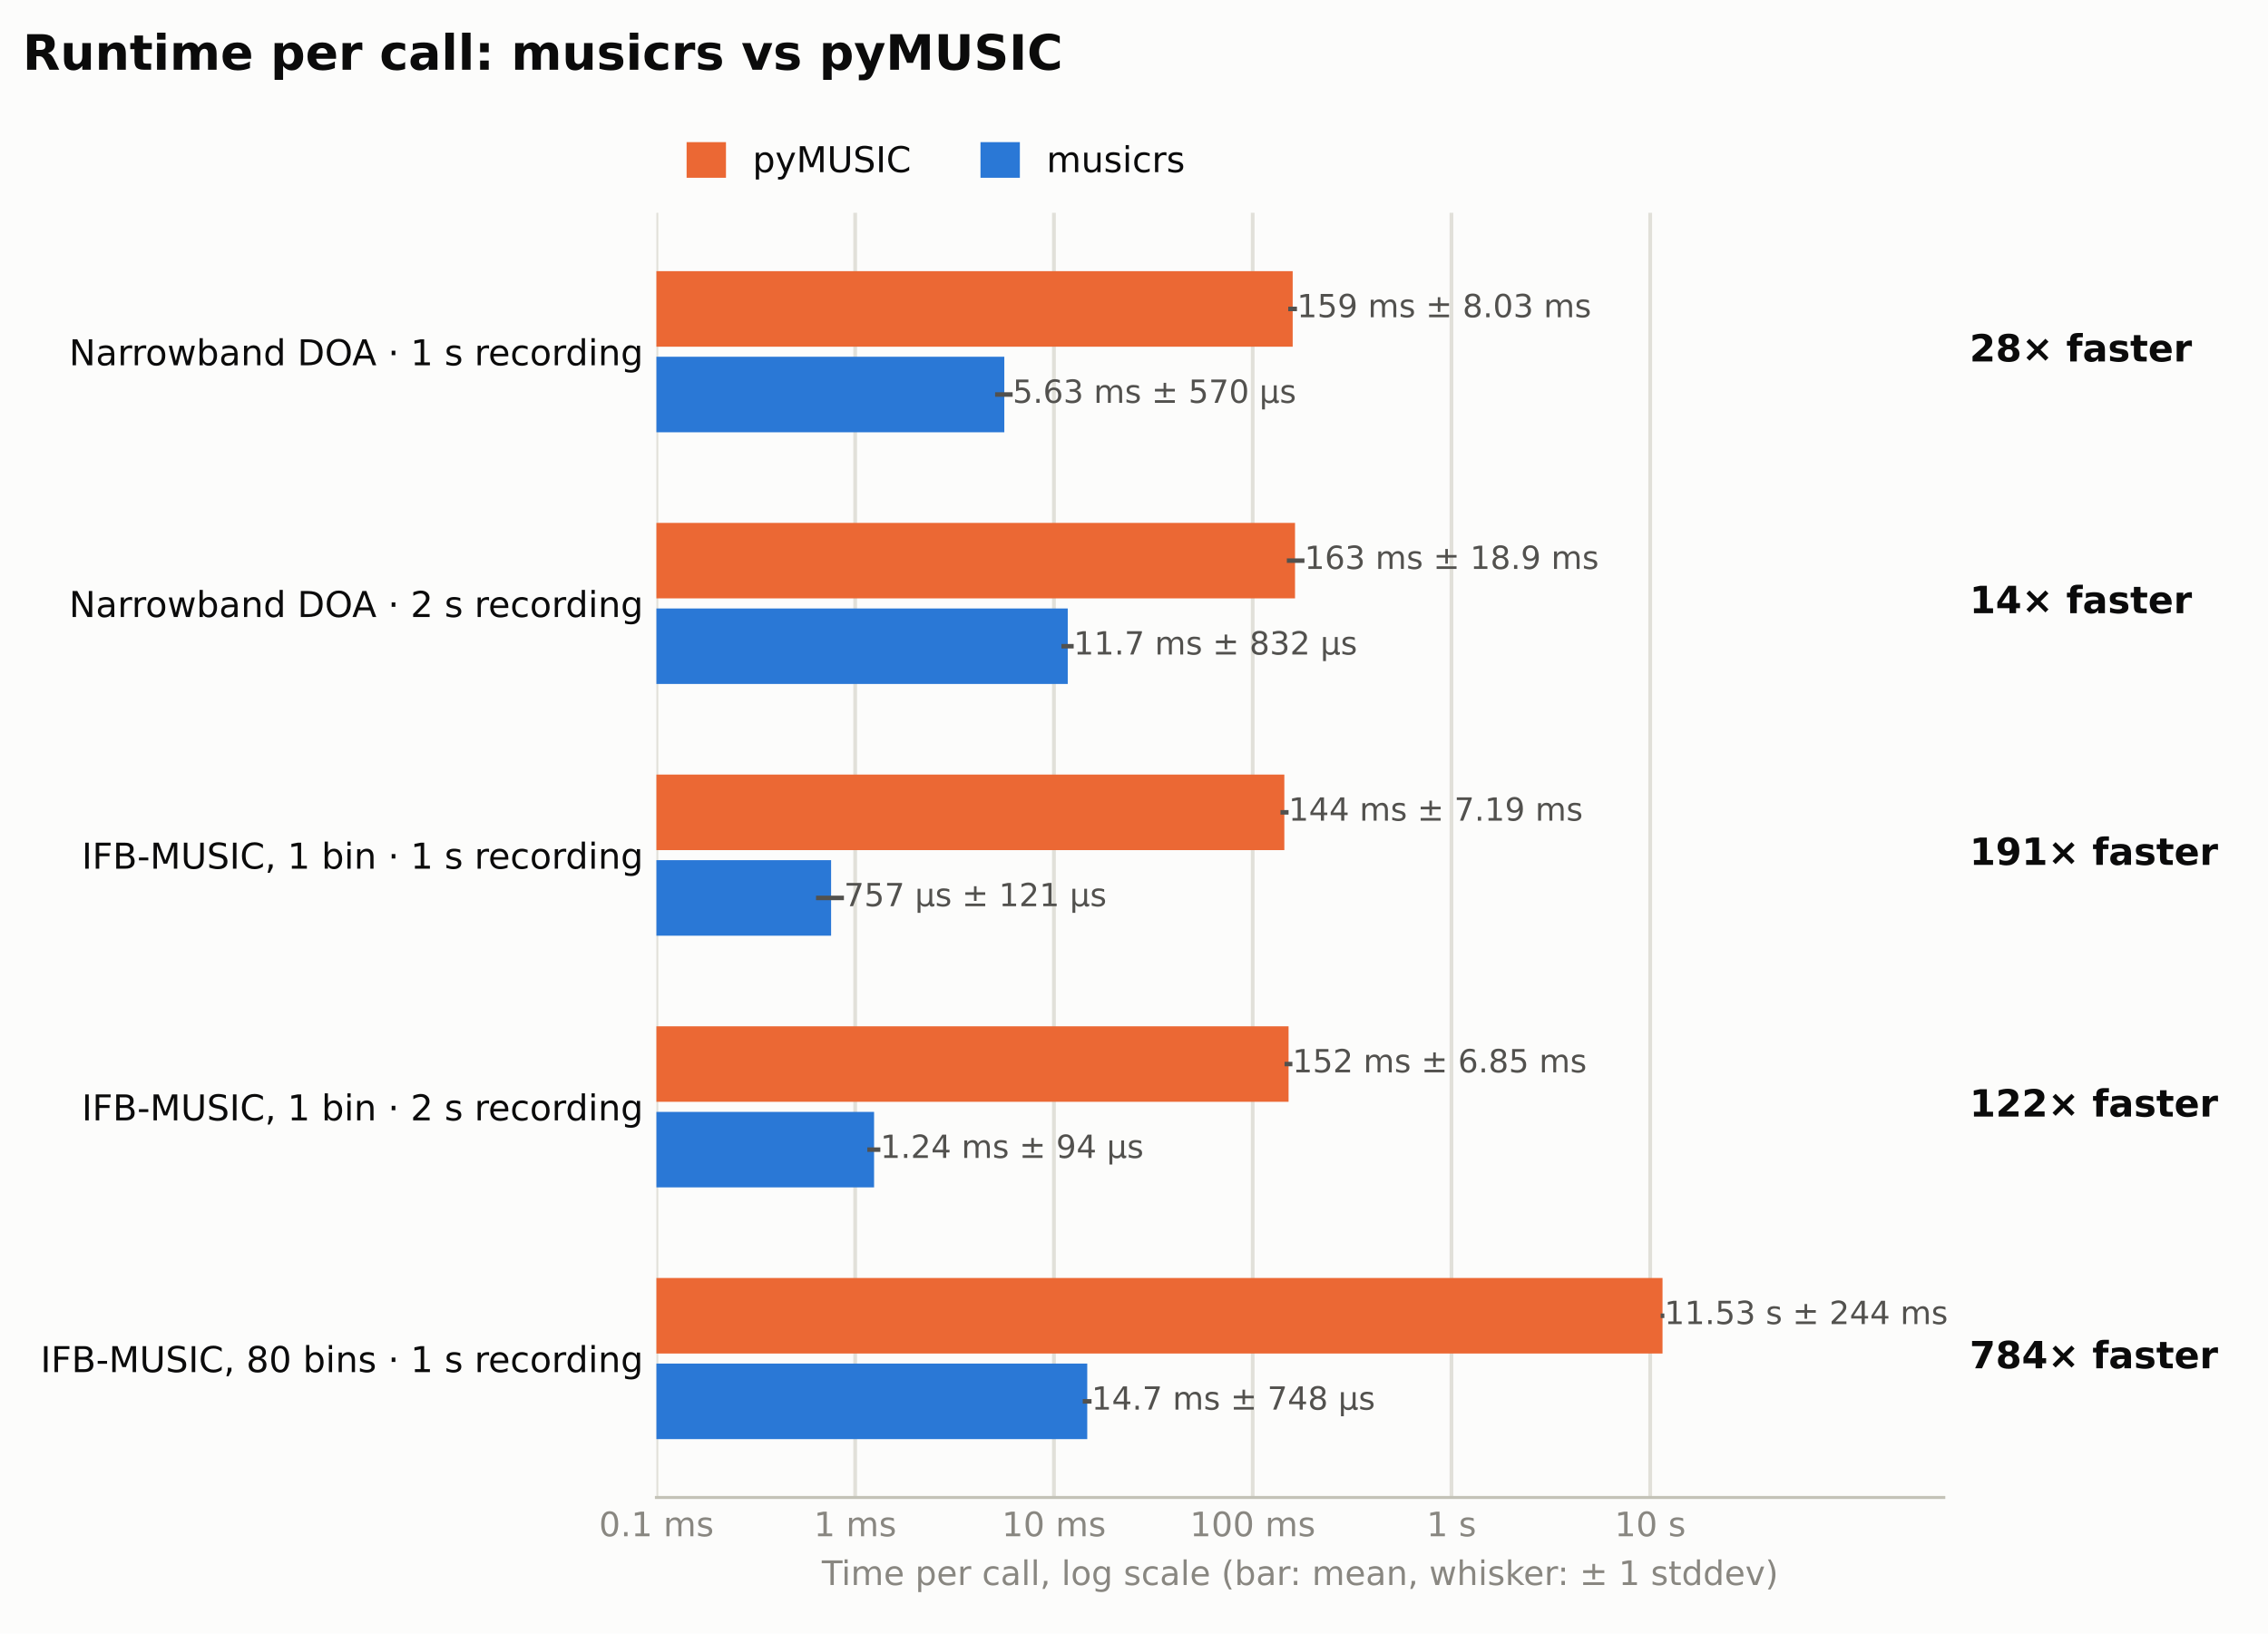
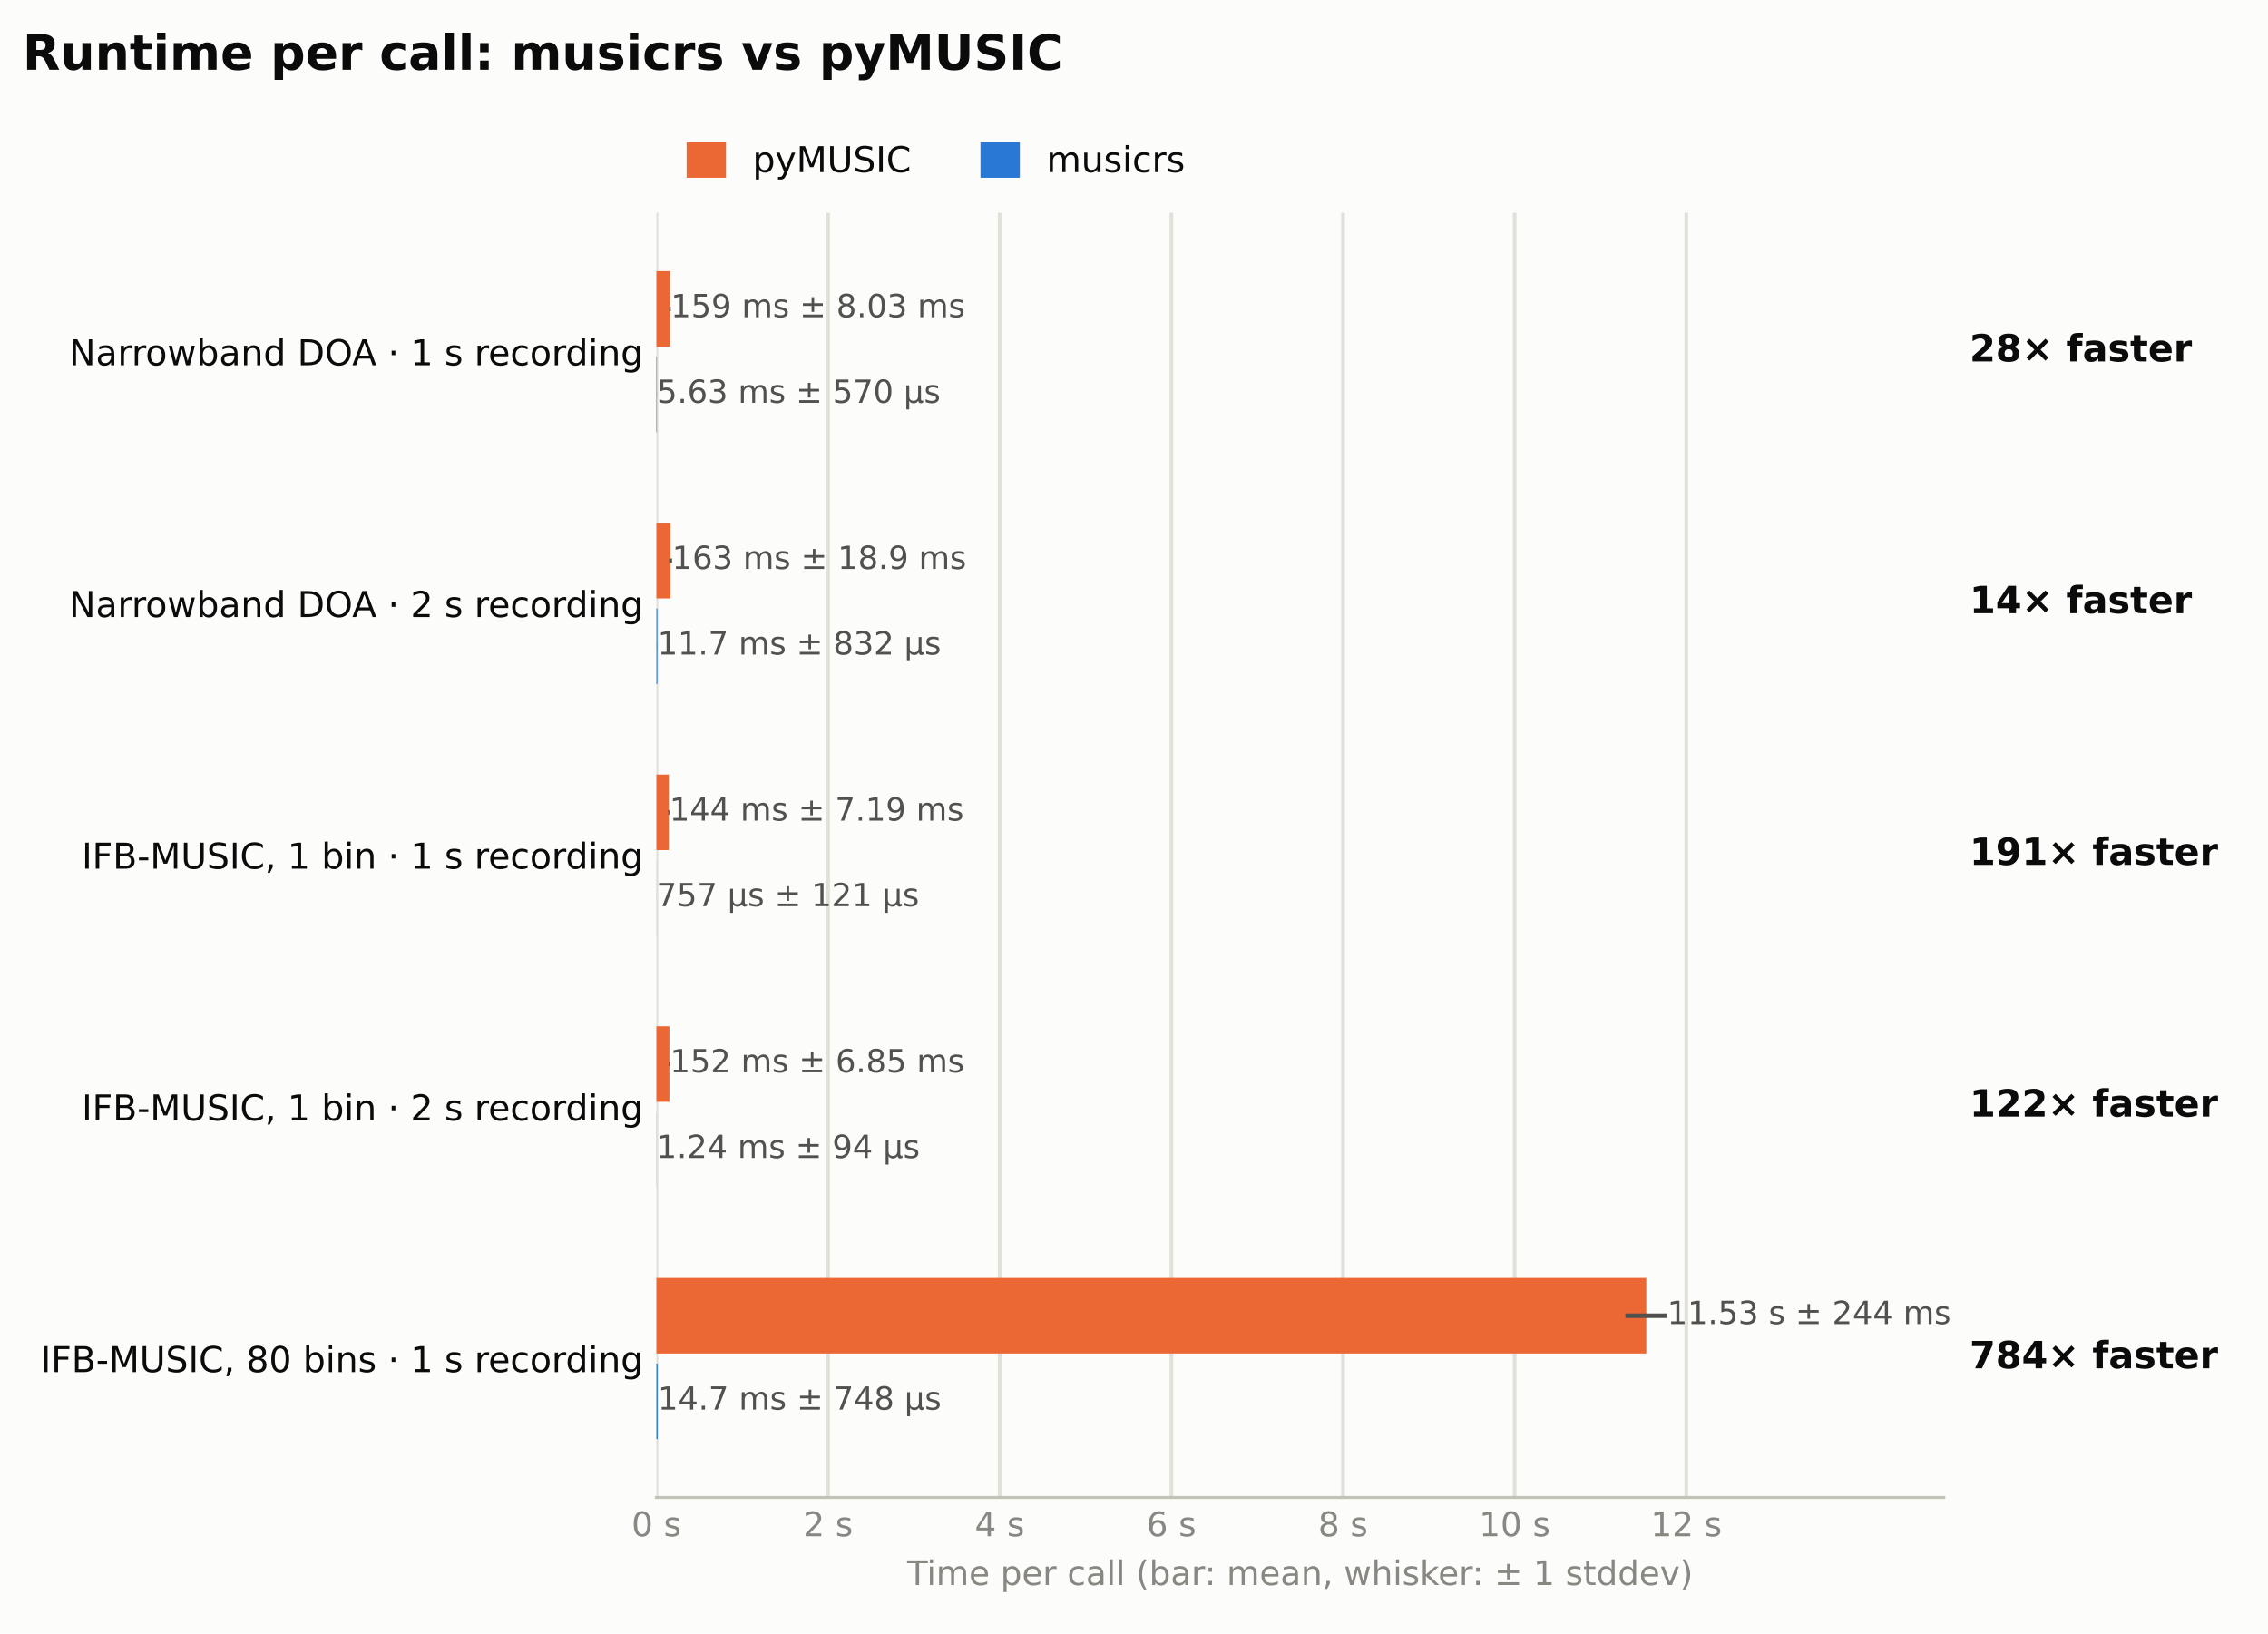
<svg xmlns="http://www.w3.org/2000/svg" width="604.8pt" height="435.6pt" viewBox="0 0 604.8 435.6" version="1.1">
  <defs>
    <style type="text/css">*{stroke-linejoin: round; stroke-linecap: butt}</style>
  </defs>
  <g id="figure_1">
    <g id="patch_1">
      <path d="M 0 435.6  L 604.8 435.6  L 604.8 0  L 0 0  z " style="fill: #fcfcfb" />
    </g>
    <g id="axes_1">
      <g id="patch_2">
        <path d="M 175.043 399.299  L 518.347 399.299  L 518.347 56.738  L 175.043 56.738  z " style="fill: #fcfcfb" />
      </g>
      <g id="matplotlib.axis_1">
        <g id="xtick_1">
          <g id="line2d_1">
            <path d="M 175.043 399.299  L 175.043 56.738  " clip-path="url(#peb4e98d4a5)" style="fill: none; stroke: #e1e0d9; stroke-linecap: square" />
          </g>
          <g id="line2d_2" />
          <g id="text_1">
-             <text style="font-size: 9px; font-family: 'DejaVu Sans', 'Bitstream Vera Sans', 'Computer Modern Sans Serif', 'Lucida Grande', 'Verdana', 'Geneva', 'Lucid', 'Arial', 'Helvetica', 'Avant Garde', sans-serif; text-anchor: middle; fill: #898781" x="175.043" y="409.637" transform="rotate(-0 175.043 409.6372)">0.1 ms</text>
+             <text style="font-size: 9px; font-family: 'DejaVu Sans', 'Bitstream Vera Sans', 'Computer Modern Sans Serif', 'Lucida Grande', 'Verdana', 'Geneva', 'Lucid', 'Arial', 'Helvetica', 'Avant Garde', sans-serif; text-anchor: middle; fill: #898781" x="175.043" y="409.637" transform="rotate(-0 175.043 409.6372)">0 s</text>
          </g>
        </g>
        <g id="xtick_2">
          <g id="line2d_3">
-             <path d="M 228.046 399.299  L 228.046 56.738  " clip-path="url(#peb4e98d4a5)" style="fill: none; stroke: #e1e0d9; stroke-linecap: square" />
+             <path d="M 220.817 399.299  L 220.817 56.738  " clip-path="url(#peb4e98d4a5)" style="fill: none; stroke: #e1e0d9; stroke-linecap: square" />
          </g>
          <g id="line2d_4" />
          <g id="text_2">
-             <text style="font-size: 9px; font-family: 'DejaVu Sans', 'Bitstream Vera Sans', 'Computer Modern Sans Serif', 'Lucida Grande', 'Verdana', 'Geneva', 'Lucid', 'Arial', 'Helvetica', 'Avant Garde', sans-serif; text-anchor: middle; fill: #898781" x="228.046" y="409.637" transform="rotate(-0 228.0456 409.6372)">1 ms</text>
+             <text style="font-size: 9px; font-family: 'DejaVu Sans', 'Bitstream Vera Sans', 'Computer Modern Sans Serif', 'Lucida Grande', 'Verdana', 'Geneva', 'Lucid', 'Arial', 'Helvetica', 'Avant Garde', sans-serif; text-anchor: middle; fill: #898781" x="220.817" y="409.637" transform="rotate(-0 220.8169 409.6372)">2 s</text>
          </g>
        </g>
        <g id="xtick_3">
          <g id="line2d_5">
-             <path d="M 281.048 399.299  L 281.048 56.738  " clip-path="url(#peb4e98d4a5)" style="fill: none; stroke: #e1e0d9; stroke-linecap: square" />
+             <path d="M 266.591 399.299  L 266.591 56.738  " clip-path="url(#peb4e98d4a5)" style="fill: none; stroke: #e1e0d9; stroke-linecap: square" />
          </g>
          <g id="line2d_6" />
          <g id="text_3">
-             <text style="font-size: 9px; font-family: 'DejaVu Sans', 'Bitstream Vera Sans', 'Computer Modern Sans Serif', 'Lucida Grande', 'Verdana', 'Geneva', 'Lucid', 'Arial', 'Helvetica', 'Avant Garde', sans-serif; text-anchor: middle; fill: #898781" x="281.048" y="409.637" transform="rotate(-0 281.0482 409.6372)">10 ms</text>
+             <text style="font-size: 9px; font-family: 'DejaVu Sans', 'Bitstream Vera Sans', 'Computer Modern Sans Serif', 'Lucida Grande', 'Verdana', 'Geneva', 'Lucid', 'Arial', 'Helvetica', 'Avant Garde', sans-serif; text-anchor: middle; fill: #898781" x="266.591" y="409.637" transform="rotate(-0 266.5908 409.6372)">4 s</text>
          </g>
        </g>
        <g id="xtick_4">
          <g id="line2d_7">
-             <path d="M 334.051 399.299  L 334.051 56.738  " clip-path="url(#peb4e98d4a5)" style="fill: none; stroke: #e1e0d9; stroke-linecap: square" />
+             <path d="M 312.365 399.299  L 312.365 56.738  " clip-path="url(#peb4e98d4a5)" style="fill: none; stroke: #e1e0d9; stroke-linecap: square" />
          </g>
          <g id="line2d_8" />
          <g id="text_4">
-             <text style="font-size: 9px; font-family: 'DejaVu Sans', 'Bitstream Vera Sans', 'Computer Modern Sans Serif', 'Lucida Grande', 'Verdana', 'Geneva', 'Lucid', 'Arial', 'Helvetica', 'Avant Garde', sans-serif; text-anchor: middle; fill: #898781" x="334.051" y="409.637" transform="rotate(-0 334.0509 409.6372)">100 ms</text>
+             <text style="font-size: 9px; font-family: 'DejaVu Sans', 'Bitstream Vera Sans', 'Computer Modern Sans Serif', 'Lucida Grande', 'Verdana', 'Geneva', 'Lucid', 'Arial', 'Helvetica', 'Avant Garde', sans-serif; text-anchor: middle; fill: #898781" x="312.365" y="409.637" transform="rotate(-0 312.3648 409.6372)">6 s</text>
          </g>
        </g>
        <g id="xtick_5">
          <g id="line2d_9">
-             <path d="M 387.054 399.299  L 387.054 56.738  " clip-path="url(#peb4e98d4a5)" style="fill: none; stroke: #e1e0d9; stroke-linecap: square" />
+             <path d="M 358.139 399.299  L 358.139 56.738  " clip-path="url(#peb4e98d4a5)" style="fill: none; stroke: #e1e0d9; stroke-linecap: square" />
          </g>
          <g id="line2d_10" />
          <g id="text_5">
-             <text style="font-size: 9px; font-family: 'DejaVu Sans', 'Bitstream Vera Sans', 'Computer Modern Sans Serif', 'Lucida Grande', 'Verdana', 'Geneva', 'Lucid', 'Arial', 'Helvetica', 'Avant Garde', sans-serif; text-anchor: middle; fill: #898781" x="387.054" y="409.637" transform="rotate(-0 387.0535 409.6372)">1 s</text>
+             <text style="font-size: 9px; font-family: 'DejaVu Sans', 'Bitstream Vera Sans', 'Computer Modern Sans Serif', 'Lucida Grande', 'Verdana', 'Geneva', 'Lucid', 'Arial', 'Helvetica', 'Avant Garde', sans-serif; text-anchor: middle; fill: #898781" x="358.139" y="409.637" transform="rotate(-0 358.1387 409.6372)">8 s</text>
          </g>
        </g>
        <g id="xtick_6">
          <g id="line2d_11">
-             <path d="M 440.056 399.299  L 440.056 56.738  " clip-path="url(#peb4e98d4a5)" style="fill: none; stroke: #e1e0d9; stroke-linecap: square" />
+             <path d="M 403.913 399.299  L 403.913 56.738  " clip-path="url(#peb4e98d4a5)" style="fill: none; stroke: #e1e0d9; stroke-linecap: square" />
          </g>
          <g id="line2d_12" />
          <g id="text_6">
-             <text style="font-size: 9px; font-family: 'DejaVu Sans', 'Bitstream Vera Sans', 'Computer Modern Sans Serif', 'Lucida Grande', 'Verdana', 'Geneva', 'Lucid', 'Arial', 'Helvetica', 'Avant Garde', sans-serif; text-anchor: middle; fill: #898781" x="440.056" y="409.637" transform="rotate(-0 440.0562 409.6372)">10 s</text>
-           </g>
-         </g>
-         <g id="text_7">
-           <text style="font-size: 9px; font-family: 'DejaVu Sans', 'Bitstream Vera Sans', 'Computer Modern Sans Serif', 'Lucida Grande', 'Verdana', 'Geneva', 'Lucid', 'Arial', 'Helvetica', 'Avant Garde', sans-serif; text-anchor: middle; fill: #898781" x="346.695" y="422.638" transform="rotate(-0 346.6952 422.6379)">Time per call, log scale (bar: mean, whisker: ± 1 stddev)</text>
+             <text style="font-size: 9px; font-family: 'DejaVu Sans', 'Bitstream Vera Sans', 'Computer Modern Sans Serif', 'Lucida Grande', 'Verdana', 'Geneva', 'Lucid', 'Arial', 'Helvetica', 'Avant Garde', sans-serif; text-anchor: middle; fill: #898781" x="403.913" y="409.637" transform="rotate(-0 403.9126 409.6372)">10 s</text>
+           </g>
+         </g>
+         <g id="xtick_7">
+           <g id="line2d_13">
+             <path d="M 449.687 399.299  L 449.687 56.738  " clip-path="url(#peb4e98d4a5)" style="fill: none; stroke: #e1e0d9; stroke-linecap: square" />
+           </g>
+           <g id="line2d_14" />
+           <g id="text_7">
+             <text style="font-size: 9px; font-family: 'DejaVu Sans', 'Bitstream Vera Sans', 'Computer Modern Sans Serif', 'Lucida Grande', 'Verdana', 'Geneva', 'Lucid', 'Arial', 'Helvetica', 'Avant Garde', sans-serif; text-anchor: middle; fill: #898781" x="449.687" y="409.637" transform="rotate(-0 449.6866 409.6372)">12 s</text>
+           </g>
+         </g>
+         <g id="text_8">
+           <text style="font-size: 9px; font-family: 'DejaVu Sans', 'Bitstream Vera Sans', 'Computer Modern Sans Serif', 'Lucida Grande', 'Verdana', 'Geneva', 'Lucid', 'Arial', 'Helvetica', 'Avant Garde', sans-serif; text-anchor: middle; fill: #898781" x="346.695" y="422.638" transform="rotate(-0 346.6952 422.6379)">Time per call (bar: mean, whisker: ± 1 stddev)</text>
        </g>
      </g>
      <g id="matplotlib.axis_2">
        <g id="ytick_1">
-           <g id="line2d_13" />
-           <g id="text_8">
+           <g id="line2d_15" />
+           <g id="text_9">
            <text style="font-size: 9.5px; font-family: 'DejaVu Sans', 'Bitstream Vera Sans', 'Computer Modern Sans Serif', 'Lucida Grande', 'Verdana', 'Geneva', 'Lucid', 'Arial', 'Helvetica', 'Avant Garde', sans-serif; text-anchor: end; fill: #0b0b0b" x="171.543" y="365.86" transform="rotate(-0 171.543 365.8604)">IFB-MUSIC, 80 bins · 1 s recording</text>
          </g>
        </g>
        <g id="ytick_2">
-           <g id="line2d_14" />
-           <g id="text_9">
+           <g id="line2d_16" />
+           <g id="text_10">
            <text style="font-size: 9.5px; font-family: 'DejaVu Sans', 'Bitstream Vera Sans', 'Computer Modern Sans Serif', 'Lucida Grande', 'Verdana', 'Geneva', 'Lucid', 'Arial', 'Helvetica', 'Avant Garde', sans-serif; text-anchor: end; fill: #0b0b0b" x="171.543" y="298.744" transform="rotate(-0 171.543 298.7442)">IFB-MUSIC, 1 bin · 2 s recording</text>
          </g>
        </g>
        <g id="ytick_3">
-           <g id="line2d_15" />
-           <g id="text_10">
+           <g id="line2d_17" />
+           <g id="text_11">
            <text style="font-size: 9.5px; font-family: 'DejaVu Sans', 'Bitstream Vera Sans', 'Computer Modern Sans Serif', 'Lucida Grande', 'Verdana', 'Geneva', 'Lucid', 'Arial', 'Helvetica', 'Avant Garde', sans-serif; text-anchor: end; fill: #0b0b0b" x="171.543" y="231.628" transform="rotate(-0 171.543 231.628)">IFB-MUSIC, 1 bin · 1 s recording</text>
          </g>
        </g>
        <g id="ytick_4">
-           <g id="line2d_16" />
-           <g id="text_11">
+           <g id="line2d_18" />
+           <g id="text_12">
            <text style="font-size: 9.5px; font-family: 'DejaVu Sans', 'Bitstream Vera Sans', 'Computer Modern Sans Serif', 'Lucida Grande', 'Verdana', 'Geneva', 'Lucid', 'Arial', 'Helvetica', 'Avant Garde', sans-serif; text-anchor: end; fill: #0b0b0b" x="171.543" y="164.512" transform="rotate(-0 171.543 164.5118)">Narrowband DOA · 2 s recording</text>
          </g>
        </g>
        <g id="ytick_5">
-           <g id="line2d_17" />
-           <g id="text_12">
+           <g id="line2d_19" />
+           <g id="text_13">
            <text style="font-size: 9.5px; font-family: 'DejaVu Sans', 'Bitstream Vera Sans', 'Computer Modern Sans Serif', 'Lucida Grande', 'Verdana', 'Geneva', 'Lucid', 'Arial', 'Helvetica', 'Avant Garde', sans-serif; text-anchor: end; fill: #0b0b0b" x="171.543" y="97.396" transform="rotate(-0 171.543 97.39564)">Narrowband DOA · 1 s recording</text>
          </g>
        </g>
      </g>
      <g id="patch_3">
-         <path d="M 175.043 92.444  L 344.719 92.444  L 344.719 72.309  L 175.043 72.309  z " clip-path="url(#peb4e98d4a5)" style="fill: #eb6834" />
+         <path d="M 175.043 92.444  L 178.681 92.444  L 178.681 72.309  L 175.043 72.309  z " clip-path="url(#peb4e98d4a5)" style="fill: #eb6834" />
      </g>
      <g id="patch_4">
-         <path d="M 175.043 115.264  L 267.817 115.264  L 267.817 95.129  L 175.043 95.129  z " clip-path="url(#peb4e98d4a5)" style="fill: #2a78d6" />
+         <path d="M 175.043 115.264  L 175.172 115.264  L 175.172 95.129  L 175.043 95.129  z " clip-path="url(#peb4e98d4a5)" style="fill: #2a78d6" />
      </g>
      <g id="patch_5">
-         <path d="M 175.043 159.56  L 345.339 159.56  L 345.339 139.425  L 175.043 139.425  z " clip-path="url(#peb4e98d4a5)" style="fill: #eb6834" />
+         <path d="M 175.043 159.56  L 178.78 159.56  L 178.78 139.425  L 175.043 139.425  z " clip-path="url(#peb4e98d4a5)" style="fill: #eb6834" />
      </g>
      <g id="patch_6">
-         <path d="M 175.043 182.38  L 284.735 182.38  L 284.735 162.245  L 175.043 162.245  z " clip-path="url(#peb4e98d4a5)" style="fill: #2a78d6" />
+         <path d="M 175.043 182.38  L 175.312 182.38  L 175.312 162.245  L 175.043 162.245  z " clip-path="url(#peb4e98d4a5)" style="fill: #2a78d6" />
      </g>
      <g id="patch_7">
-         <path d="M 175.043 226.676  L 342.492 226.676  L 342.492 206.542  L 175.043 206.542  z " clip-path="url(#peb4e98d4a5)" style="fill: #eb6834" />
+         <path d="M 175.043 226.676  L 178.346 226.676  L 178.346 206.542  L 175.043 206.542  z " clip-path="url(#peb4e98d4a5)" style="fill: #eb6834" />
      </g>
      <g id="patch_8">
-         <path d="M 175.043 249.496  L 221.625 249.496  L 221.625 229.361  L 175.043 229.361  z " clip-path="url(#peb4e98d4a5)" style="fill: #2a78d6" />
+         <path d="M 175.043 249.496  L 175.06 249.496  L 175.06 229.361  L 175.043 229.361  z " clip-path="url(#peb4e98d4a5)" style="fill: #2a78d6" />
      </g>
      <g id="patch_9">
-         <path d="M 175.043 293.793  L 343.618 293.793  L 343.618 273.658  L 175.043 273.658  z " clip-path="url(#peb4e98d4a5)" style="fill: #eb6834" />
+         <path d="M 175.043 293.793  L 178.511 293.793  L 178.511 273.658  L 175.043 273.658  z " clip-path="url(#peb4e98d4a5)" style="fill: #eb6834" />
      </g>
      <g id="patch_10">
-         <path d="M 175.043 316.612  L 233.085 316.612  L 233.085 296.477  L 175.043 296.477  z " clip-path="url(#peb4e98d4a5)" style="fill: #2a78d6" />
+         <path d="M 175.043 316.612  L 175.071 316.612  L 175.071 296.477  L 175.043 296.477  z " clip-path="url(#peb4e98d4a5)" style="fill: #2a78d6" />
      </g>
      <g id="patch_11">
-         <path d="M 175.043 360.909  L 443.341 360.909  L 443.341 340.774  L 175.043 340.774  z " clip-path="url(#peb4e98d4a5)" style="fill: #eb6834" />
+         <path d="M 175.043 360.909  L 439.016 360.909  L 439.016 340.774  L 175.043 340.774  z " clip-path="url(#peb4e98d4a5)" style="fill: #eb6834" />
      </g>
      <g id="patch_12">
-         <path d="M 175.043 383.728  L 289.933 383.728  L 289.933 363.593  L 175.043 363.593  z " clip-path="url(#peb4e98d4a5)" style="fill: #2a78d6" />
-       </g>
-       <g id="line2d_18">
-         <path d="M 343.526 82.377  L 345.853 82.377  " clip-path="url(#peb4e98d4a5)" style="fill: none; stroke: #52514e; stroke-width: 1.2" />
-       </g>
-       <g id="line2d_19">
-         <path d="M 265.361 105.196  L 270.036 105.196  " clip-path="url(#peb4e98d4a5)" style="fill: none; stroke: #52514e; stroke-width: 1.2" />
+         <path d="M 175.043 383.728  L 175.38 383.728  L 175.38 363.593  L 175.043 363.593  z " clip-path="url(#peb4e98d4a5)" style="fill: #2a78d6" />
      </g>
      <g id="line2d_20">
-         <path d="M 343.156 149.493  L 347.855 149.493  " clip-path="url(#peb4e98d4a5)" style="fill: none; stroke: #52514e; stroke-width: 1.2" />
+         <path d="M 178.497 82.377  L 178.865 82.377  " clip-path="url(#peb4e98d4a5)" style="fill: none; stroke: #52514e; stroke-width: 1.2" />
      </g>
      <g id="line2d_21">
-         <path d="M 283.043 172.312  L 286.311 172.312  " clip-path="url(#peb4e98d4a5)" style="fill: none; stroke: #52514e; stroke-width: 1.2" />
+         <path d="M 175.159 105.196  L 175.185 105.196  " clip-path="url(#peb4e98d4a5)" style="fill: none; stroke: #52514e; stroke-width: 1.2" />
      </g>
      <g id="line2d_22">
-         <path d="M 341.462 216.609  L 343.611 216.609  " clip-path="url(#peb4e98d4a5)" style="fill: none; stroke: #52514e; stroke-width: 1.2" />
+         <path d="M 178.442 149.493  L 179.212 149.493  " clip-path="url(#peb4e98d4a5)" style="fill: none; stroke: #52514e; stroke-width: 1.2" />
      </g>
      <g id="line2d_23">
-         <path d="M 217.606 239.429  L 225.046 239.429  " clip-path="url(#peb4e98d4a5)" style="fill: none; stroke: #52514e; stroke-width: 1.2" />
+         <path d="M 175.293 172.312  L 175.331 172.312  " clip-path="url(#peb4e98d4a5)" style="fill: none; stroke: #52514e; stroke-width: 1.2" />
      </g>
      <g id="line2d_24">
-         <path d="M 342.552 283.725  L 344.636 283.725  " clip-path="url(#peb4e98d4a5)" style="fill: none; stroke: #52514e; stroke-width: 1.2" />
+         <path d="M 178.201 216.609  L 178.51 216.609  " clip-path="url(#peb4e98d4a5)" style="fill: none; stroke: #52514e; stroke-width: 1.2" />
      </g>
      <g id="line2d_25">
-         <path d="M 231.284 306.545  L 234.755 306.545  " clip-path="url(#peb4e98d4a5)" style="fill: none; stroke: #52514e; stroke-width: 1.2" />
+         <path d="M 175.058 239.429  L 175.063 239.429  " clip-path="url(#peb4e98d4a5)" style="fill: none; stroke: #52514e; stroke-width: 1.2" />
      </g>
      <g id="line2d_26">
-         <path d="M 442.849 350.841  L 443.823 350.841  " clip-path="url(#peb4e98d4a5)" style="fill: none; stroke: #52514e; stroke-width: 1.2" />
+         <path d="M 178.354 283.725  L 178.668 283.725  " clip-path="url(#peb4e98d4a5)" style="fill: none; stroke: #52514e; stroke-width: 1.2" />
      </g>
      <g id="line2d_27">
-         <path d="M 288.733 373.661  L 291.075 373.661  " clip-path="url(#peb4e98d4a5)" style="fill: none; stroke: #52514e; stroke-width: 1.2" />
+         <path d="M 175.069 306.545  L 175.074 306.545  " clip-path="url(#peb4e98d4a5)" style="fill: none; stroke: #52514e; stroke-width: 1.2" />
+       </g>
+       <g id="line2d_28">
+         <path d="M 433.433 350.841  L 444.599 350.841  " clip-path="url(#peb4e98d4a5)" style="fill: none; stroke: #52514e; stroke-width: 1.2" />
+       </g>
+       <g id="line2d_29">
+         <path d="M 175.363 373.661  L 175.397 373.661  " clip-path="url(#peb4e98d4a5)" style="fill: none; stroke: #52514e; stroke-width: 1.2" />
      </g>
      <g id="patch_13">
        <path d="M 175.043 399.299  L 518.347 399.299  " style="fill: none; stroke: #c3c2b7; stroke-width: 0.8; stroke-linejoin: miter; stroke-linecap: square" />
      </g>
-       <g id="text_13">
-         <text style="font-size: 8.5px; font-family: 'DejaVu Sans', 'Bitstream Vera Sans', 'Computer Modern Sans Serif', 'Lucida Grande', 'Verdana', 'Geneva', 'Lucid', 'Arial', 'Helvetica', 'Avant Garde', sans-serif; text-anchor: start; fill: #52514e" x="345.853" y="84.585" transform="rotate(-0 345.8532 84.58464)">  159 ms ± 8.03 ms</text>
-       </g>
      <g id="text_14">
-         <text style="font-size: 8.5px; font-family: 'DejaVu Sans', 'Bitstream Vera Sans', 'Computer Modern Sans Serif', 'Lucida Grande', 'Verdana', 'Geneva', 'Lucid', 'Arial', 'Helvetica', 'Avant Garde', sans-serif; text-anchor: start; fill: #52514e" x="270.036" y="107.404" transform="rotate(-0 270.036 107.4041)">  5.63 ms ± 570 µs</text>
+         <text style="font-size: 8.5px; font-family: 'DejaVu Sans', 'Bitstream Vera Sans', 'Computer Modern Sans Serif', 'Lucida Grande', 'Verdana', 'Geneva', 'Lucid', 'Arial', 'Helvetica', 'Avant Garde', sans-serif; text-anchor: start; fill: #52514e" x="178.865" y="84.585" transform="rotate(-0 178.8647 84.58464)">  159 ms ± 8.03 ms</text>
      </g>
      <g id="text_15">
+         <text style="font-size: 8.5px; font-family: 'DejaVu Sans', 'Bitstream Vera Sans', 'Computer Modern Sans Serif', 'Lucida Grande', 'Verdana', 'Geneva', 'Lucid', 'Arial', 'Helvetica', 'Avant Garde', sans-serif; text-anchor: start; fill: #52514e" x="175.185" y="107.404" transform="rotate(-0 175.1848 107.4041)">  5.63 ms ± 570 µs</text>
+       </g>
+       <g id="text_16">
        <text style="font-weight: 700; font-size: 10px; font-family: 'DejaVu Sans', 'Bitstream Vera Sans', 'Computer Modern Sans Serif', 'Lucida Grande', 'Verdana', 'Geneva', 'Lucid', 'Arial', 'Helvetica', 'Avant Garde', sans-serif; text-anchor: start; fill: #0b0b0b" x="525.214" y="96.384" transform="rotate(-0 525.2136 96.38443)">28× faster</text>
      </g>
-       <g id="text_16">
-         <text style="font-size: 8.5px; font-family: 'DejaVu Sans', 'Bitstream Vera Sans', 'Computer Modern Sans Serif', 'Lucida Grande', 'Verdana', 'Geneva', 'Lucid', 'Arial', 'Helvetica', 'Avant Garde', sans-serif; text-anchor: start; fill: #52514e" x="347.855" y="151.701" transform="rotate(-0 347.8552 151.7008)">  163 ms ± 18.9 ms</text>
-       </g>
      <g id="text_17">
-         <text style="font-size: 8.5px; font-family: 'DejaVu Sans', 'Bitstream Vera Sans', 'Computer Modern Sans Serif', 'Lucida Grande', 'Verdana', 'Geneva', 'Lucid', 'Arial', 'Helvetica', 'Avant Garde', sans-serif; text-anchor: start; fill: #52514e" x="286.311" y="174.52" transform="rotate(-0 286.3115 174.5203)">  11.7 ms ± 832 µs</text>
+         <text style="font-size: 8.5px; font-family: 'DejaVu Sans', 'Bitstream Vera Sans', 'Computer Modern Sans Serif', 'Lucida Grande', 'Verdana', 'Geneva', 'Lucid', 'Arial', 'Helvetica', 'Avant Garde', sans-serif; text-anchor: start; fill: #52514e" x="179.212" y="151.701" transform="rotate(-0 179.212 151.7008)">  163 ms ± 18.9 ms</text>
      </g>
      <g id="text_18">
+         <text style="font-size: 8.5px; font-family: 'DejaVu Sans', 'Bitstream Vera Sans', 'Computer Modern Sans Serif', 'Lucida Grande', 'Verdana', 'Geneva', 'Lucid', 'Arial', 'Helvetica', 'Avant Garde', sans-serif; text-anchor: start; fill: #52514e" x="175.331" y="174.52" transform="rotate(-0 175.3306 174.5203)">  11.7 ms ± 832 µs</text>
+       </g>
+       <g id="text_19">
        <text style="font-weight: 700; font-size: 10px; font-family: 'DejaVu Sans', 'Bitstream Vera Sans', 'Computer Modern Sans Serif', 'Lucida Grande', 'Verdana', 'Geneva', 'Lucid', 'Arial', 'Helvetica', 'Avant Garde', sans-serif; text-anchor: start; fill: #0b0b0b" x="525.214" y="163.501" transform="rotate(-0 525.2136 163.5006)">14× faster</text>
      </g>
-       <g id="text_19">
-         <text style="font-size: 8.5px; font-family: 'DejaVu Sans', 'Bitstream Vera Sans', 'Computer Modern Sans Serif', 'Lucida Grande', 'Verdana', 'Geneva', 'Lucid', 'Arial', 'Helvetica', 'Avant Garde', sans-serif; text-anchor: start; fill: #52514e" x="343.611" y="218.817" transform="rotate(-0 343.6111 218.817)">  144 ms ± 7.19 ms</text>
-       </g>
      <g id="text_20">
-         <text style="font-size: 8.5px; font-family: 'DejaVu Sans', 'Bitstream Vera Sans', 'Computer Modern Sans Serif', 'Lucida Grande', 'Verdana', 'Geneva', 'Lucid', 'Arial', 'Helvetica', 'Avant Garde', sans-serif; text-anchor: start; fill: #52514e" x="225.046" y="241.637" transform="rotate(-0 225.046 241.6365)">  757 µs ± 121 µs</text>
+         <text style="font-size: 8.5px; font-family: 'DejaVu Sans', 'Bitstream Vera Sans', 'Computer Modern Sans Serif', 'Lucida Grande', 'Verdana', 'Geneva', 'Lucid', 'Arial', 'Helvetica', 'Avant Garde', sans-serif; text-anchor: start; fill: #52514e" x="178.51" y="218.817" transform="rotate(-0 178.51 218.817)">  144 ms ± 7.19 ms</text>
      </g>
      <g id="text_21">
+         <text style="font-size: 8.5px; font-family: 'DejaVu Sans', 'Bitstream Vera Sans', 'Computer Modern Sans Serif', 'Lucida Grande', 'Verdana', 'Geneva', 'Lucid', 'Arial', 'Helvetica', 'Avant Garde', sans-serif; text-anchor: start; fill: #52514e" x="175.063" y="241.637" transform="rotate(-0 175.0631 241.6365)">  757 µs ± 121 µs</text>
+       </g>
+       <g id="text_22">
        <text style="font-weight: 700; font-size: 10px; font-family: 'DejaVu Sans', 'Bitstream Vera Sans', 'Computer Modern Sans Serif', 'Lucida Grande', 'Verdana', 'Geneva', 'Lucid', 'Arial', 'Helvetica', 'Avant Garde', sans-serif; text-anchor: start; fill: #0b0b0b" x="525.214" y="230.617" transform="rotate(-0 525.2136 230.6168)">191× faster</text>
      </g>
-       <g id="text_22">
-         <text style="font-size: 8.5px; font-family: 'DejaVu Sans', 'Bitstream Vera Sans', 'Computer Modern Sans Serif', 'Lucida Grande', 'Verdana', 'Geneva', 'Lucid', 'Arial', 'Helvetica', 'Avant Garde', sans-serif; text-anchor: start; fill: #52514e" x="344.636" y="285.933" transform="rotate(-0 344.6364 285.9332)">  152 ms ± 6.85 ms</text>
-       </g>
      <g id="text_23">
-         <text style="font-size: 8.5px; font-family: 'DejaVu Sans', 'Bitstream Vera Sans', 'Computer Modern Sans Serif', 'Lucida Grande', 'Verdana', 'Geneva', 'Lucid', 'Arial', 'Helvetica', 'Avant Garde', sans-serif; text-anchor: start; fill: #52514e" x="234.755" y="308.753" transform="rotate(-0 234.7552 308.7527)">  1.24 ms ± 94 µs</text>
+         <text style="font-size: 8.5px; font-family: 'DejaVu Sans', 'Bitstream Vera Sans', 'Computer Modern Sans Serif', 'Lucida Grande', 'Verdana', 'Geneva', 'Lucid', 'Arial', 'Helvetica', 'Avant Garde', sans-serif; text-anchor: start; fill: #52514e" x="178.668" y="285.933" transform="rotate(-0 178.6679 285.9332)">  152 ms ± 6.85 ms</text>
      </g>
      <g id="text_24">
+         <text style="font-size: 8.5px; font-family: 'DejaVu Sans', 'Bitstream Vera Sans', 'Computer Modern Sans Serif', 'Lucida Grande', 'Verdana', 'Geneva', 'Lucid', 'Arial', 'Helvetica', 'Avant Garde', sans-serif; text-anchor: start; fill: #52514e" x="175.074" y="308.753" transform="rotate(-0 175.0736 308.7527)">  1.24 ms ± 94 µs</text>
+       </g>
+       <g id="text_25">
        <text style="font-weight: 700; font-size: 10px; font-family: 'DejaVu Sans', 'Bitstream Vera Sans', 'Computer Modern Sans Serif', 'Lucida Grande', 'Verdana', 'Geneva', 'Lucid', 'Arial', 'Helvetica', 'Avant Garde', sans-serif; text-anchor: start; fill: #0b0b0b" x="525.214" y="297.733" transform="rotate(-0 525.2136 297.733)">122× faster</text>
      </g>
-       <g id="text_25">
-         <text style="font-size: 8.5px; font-family: 'DejaVu Sans', 'Bitstream Vera Sans', 'Computer Modern Sans Serif', 'Lucida Grande', 'Verdana', 'Geneva', 'Lucid', 'Arial', 'Helvetica', 'Avant Garde', sans-serif; text-anchor: start; fill: #52514e" x="443.823" y="353.049" transform="rotate(-0 443.8226 353.0494)">  11.53 s ± 244 ms</text>
-       </g>
      <g id="text_26">
-         <text style="font-size: 8.5px; font-family: 'DejaVu Sans', 'Bitstream Vera Sans', 'Computer Modern Sans Serif', 'Lucida Grande', 'Verdana', 'Geneva', 'Lucid', 'Arial', 'Helvetica', 'Avant Garde', sans-serif; text-anchor: start; fill: #52514e" x="291.075" y="375.869" transform="rotate(-0 291.0746 375.8689)">  14.7 ms ± 748 µs</text>
+         <text style="font-size: 8.5px; font-family: 'DejaVu Sans', 'Bitstream Vera Sans', 'Computer Modern Sans Serif', 'Lucida Grande', 'Verdana', 'Geneva', 'Lucid', 'Arial', 'Helvetica', 'Avant Garde', sans-serif; text-anchor: start; fill: #52514e" x="444.599" y="353.049" transform="rotate(-0 444.5991 353.0494)">  11.53 s ± 244 ms</text>
      </g>
      <g id="text_27">
+         <text style="font-size: 8.5px; font-family: 'DejaVu Sans', 'Bitstream Vera Sans', 'Computer Modern Sans Serif', 'Lucida Grande', 'Verdana', 'Geneva', 'Lucid', 'Arial', 'Helvetica', 'Avant Garde', sans-serif; text-anchor: start; fill: #52514e" x="175.397" y="375.869" transform="rotate(-0 175.3968 375.8689)">  14.7 ms ± 748 µs</text>
+       </g>
+       <g id="text_28">
        <text style="font-weight: 700; font-size: 10px; font-family: 'DejaVu Sans', 'Bitstream Vera Sans', 'Computer Modern Sans Serif', 'Lucida Grande', 'Verdana', 'Geneva', 'Lucid', 'Arial', 'Helvetica', 'Avant Garde', sans-serif; text-anchor: start; fill: #0b0b0b" x="525.214" y="364.849" transform="rotate(-0 525.2136 364.8492)">784× faster</text>
      </g>
      <g id="legend_1">
        <g id="patch_14">
          <path d="M 183.593 46.904  L 193.093 46.904  L 193.093 38.401  L 183.593 38.401  z " style="fill: #eb6834; stroke: #eb6834; stroke-linejoin: miter" />
        </g>
-         <g id="text_28">
+         <g id="text_29">
          <text style="font-size: 9.5px; font-family: 'DejaVu Sans', 'Bitstream Vera Sans', 'Computer Modern Sans Serif', 'Lucida Grande', 'Verdana', 'Geneva', 'Lucid', 'Arial', 'Helvetica', 'Avant Garde', sans-serif; text-anchor: start; fill: #0b0b0b" x="200.693" y="45.906" transform="rotate(-0 200.693 45.90602)">pyMUSIC</text>
        </g>
        <g id="patch_15">
          <path d="M 261.964 46.904  L 271.464 46.904  L 271.464 38.401  L 261.964 38.401  z " style="fill: #2a78d6; stroke: #2a78d6; stroke-linejoin: miter" />
        </g>
-         <g id="text_29">
+         <g id="text_30">
          <text style="font-size: 9.5px; font-family: 'DejaVu Sans', 'Bitstream Vera Sans', 'Computer Modern Sans Serif', 'Lucida Grande', 'Verdana', 'Geneva', 'Lucid', 'Arial', 'Helvetica', 'Avant Garde', sans-serif; text-anchor: start; fill: #0b0b0b" x="279.064" y="45.906" transform="rotate(-0 279.0635 45.90602)">musicrs</text>
        </g>
      </g>
    </g>
-     <g id="text_30">
+     <g id="text_31">
      <text style="font-weight: 700; font-size: 13px; font-family: 'DejaVu Sans', 'Bitstream Vera Sans', 'Computer Modern Sans Serif', 'Lucida Grande', 'Verdana', 'Geneva', 'Lucid', 'Arial', 'Helvetica', 'Avant Garde', sans-serif; text-anchor: start; fill: #0b0b0b" x="6.048" y="18.59" transform="rotate(-0 6.048 18.58997)">Runtime per call: musicrs vs pyMUSIC</text>
    </g>
  </g>
  <defs>
    <clipPath id="peb4e98d4a5">
      <rect x="175.043" y="56.738" width="343.305" height="342.561" />
    </clipPath>
  </defs>
</svg>
